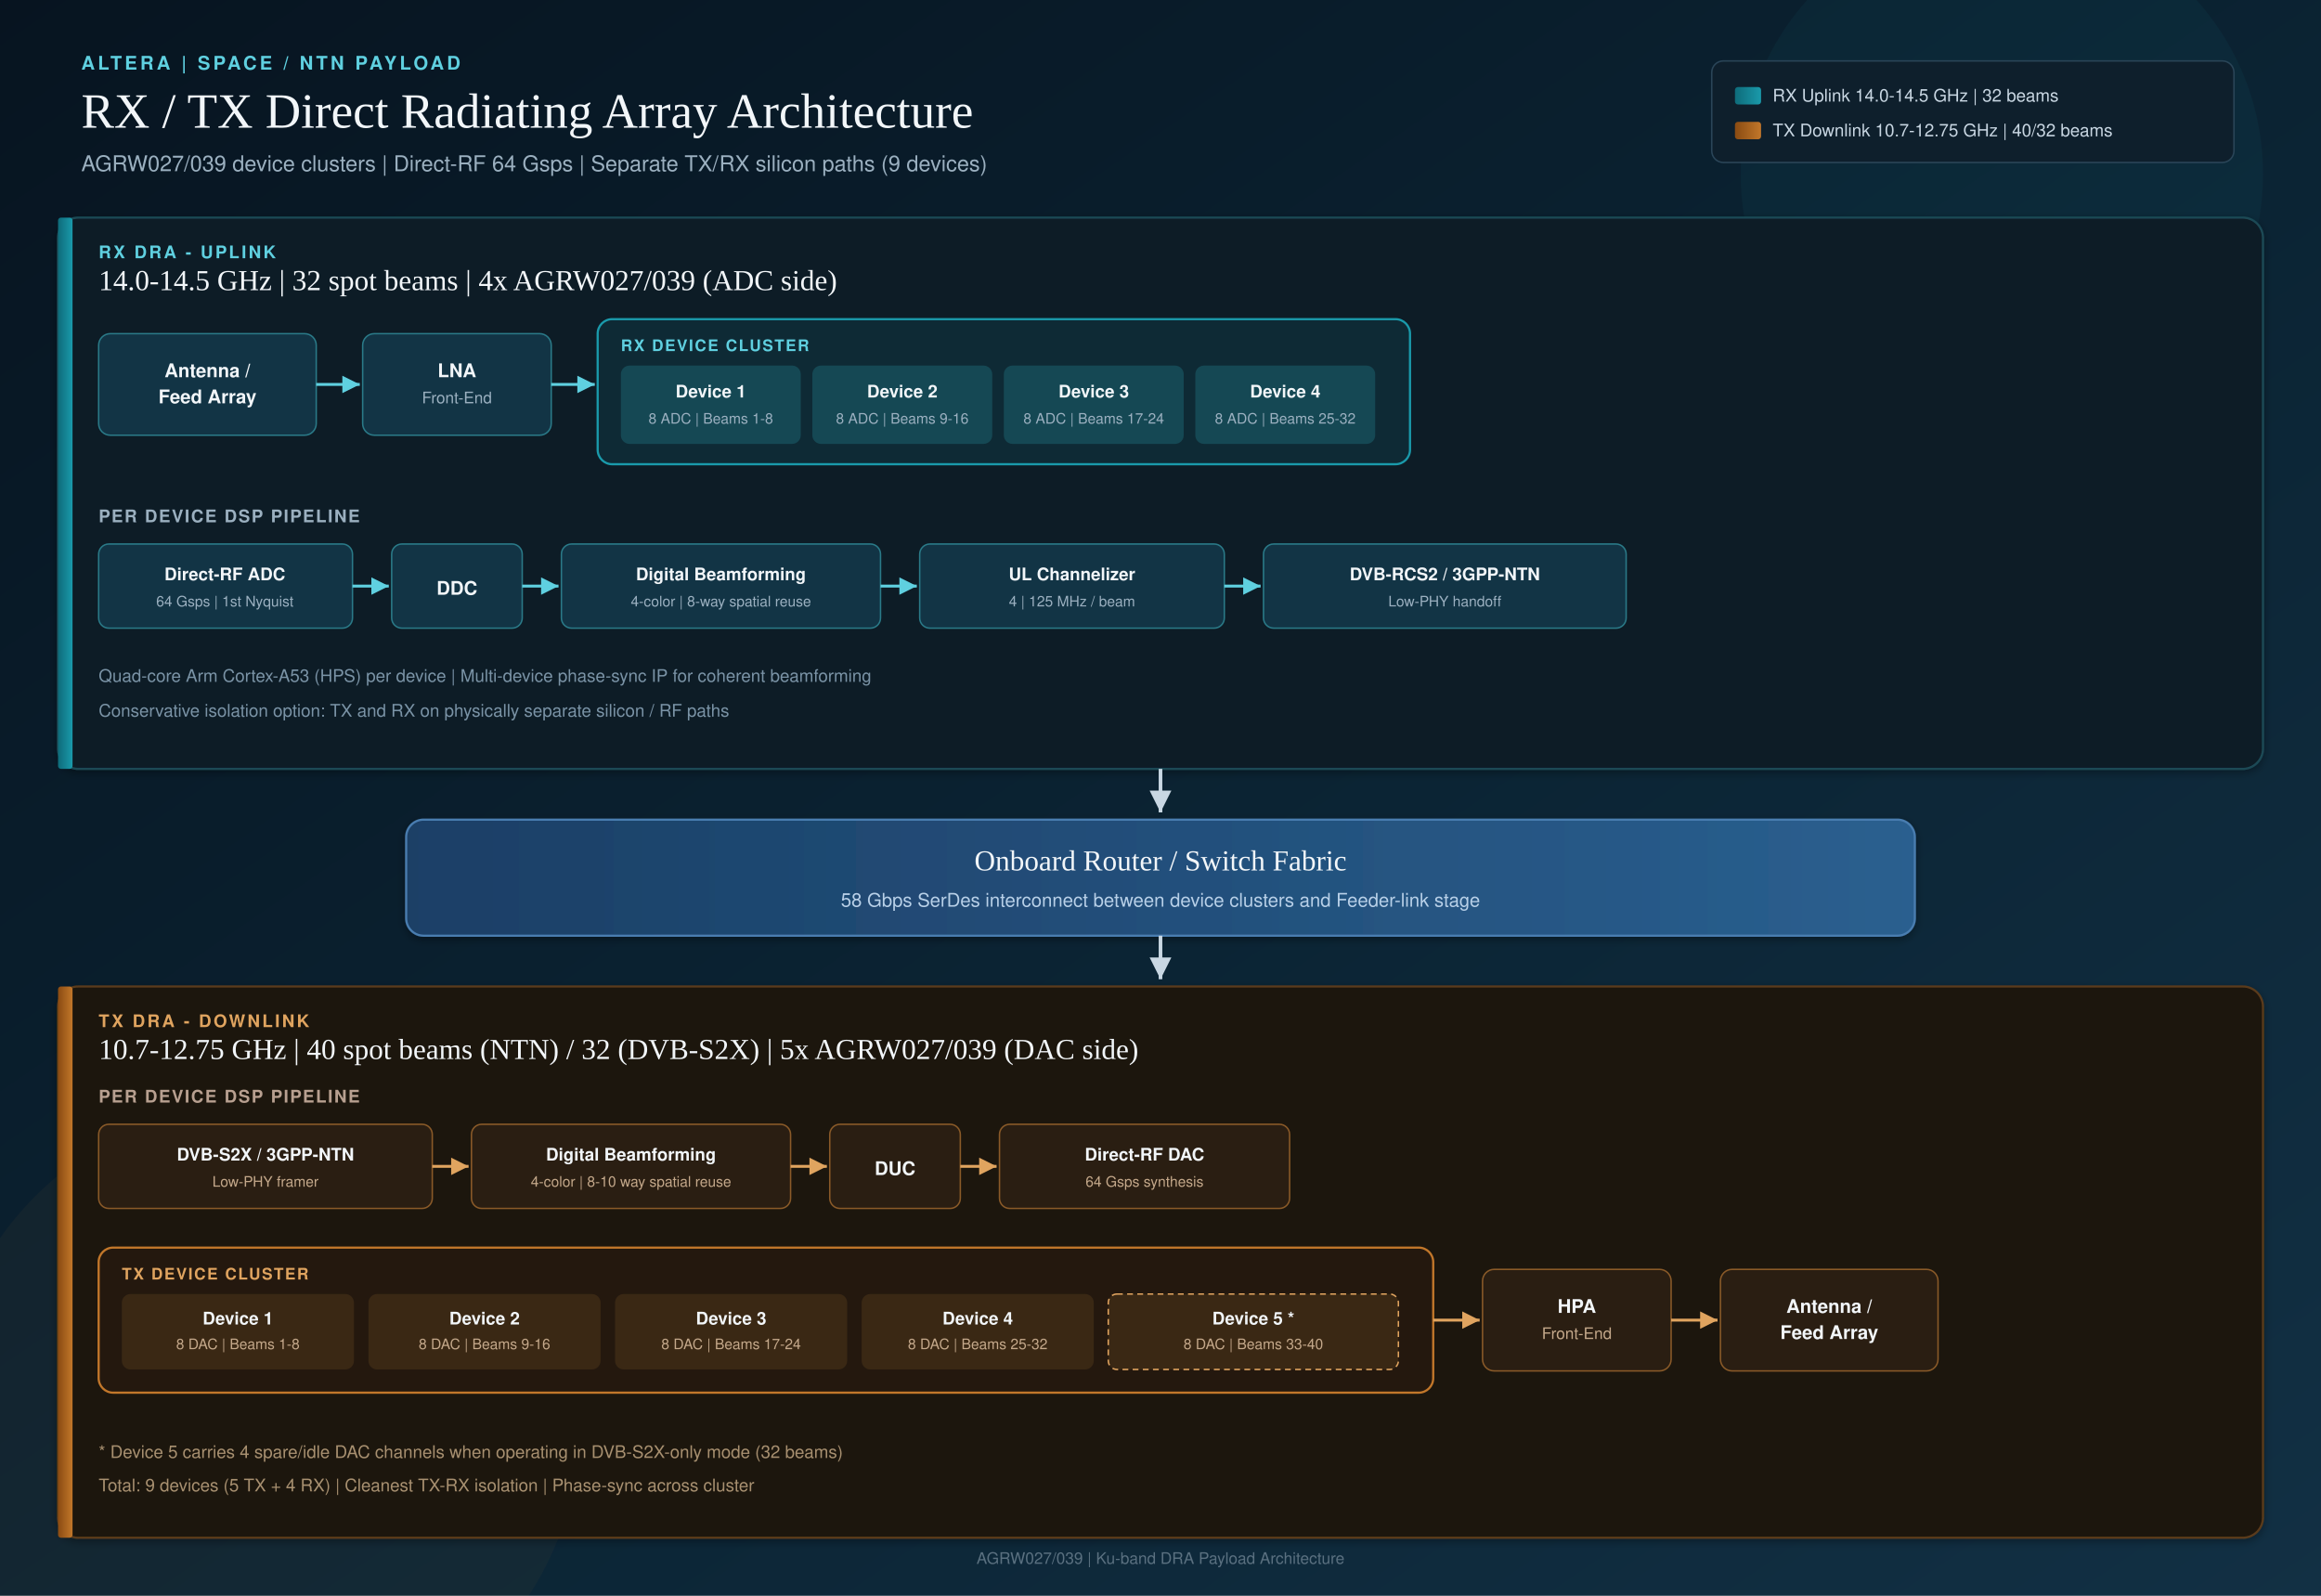
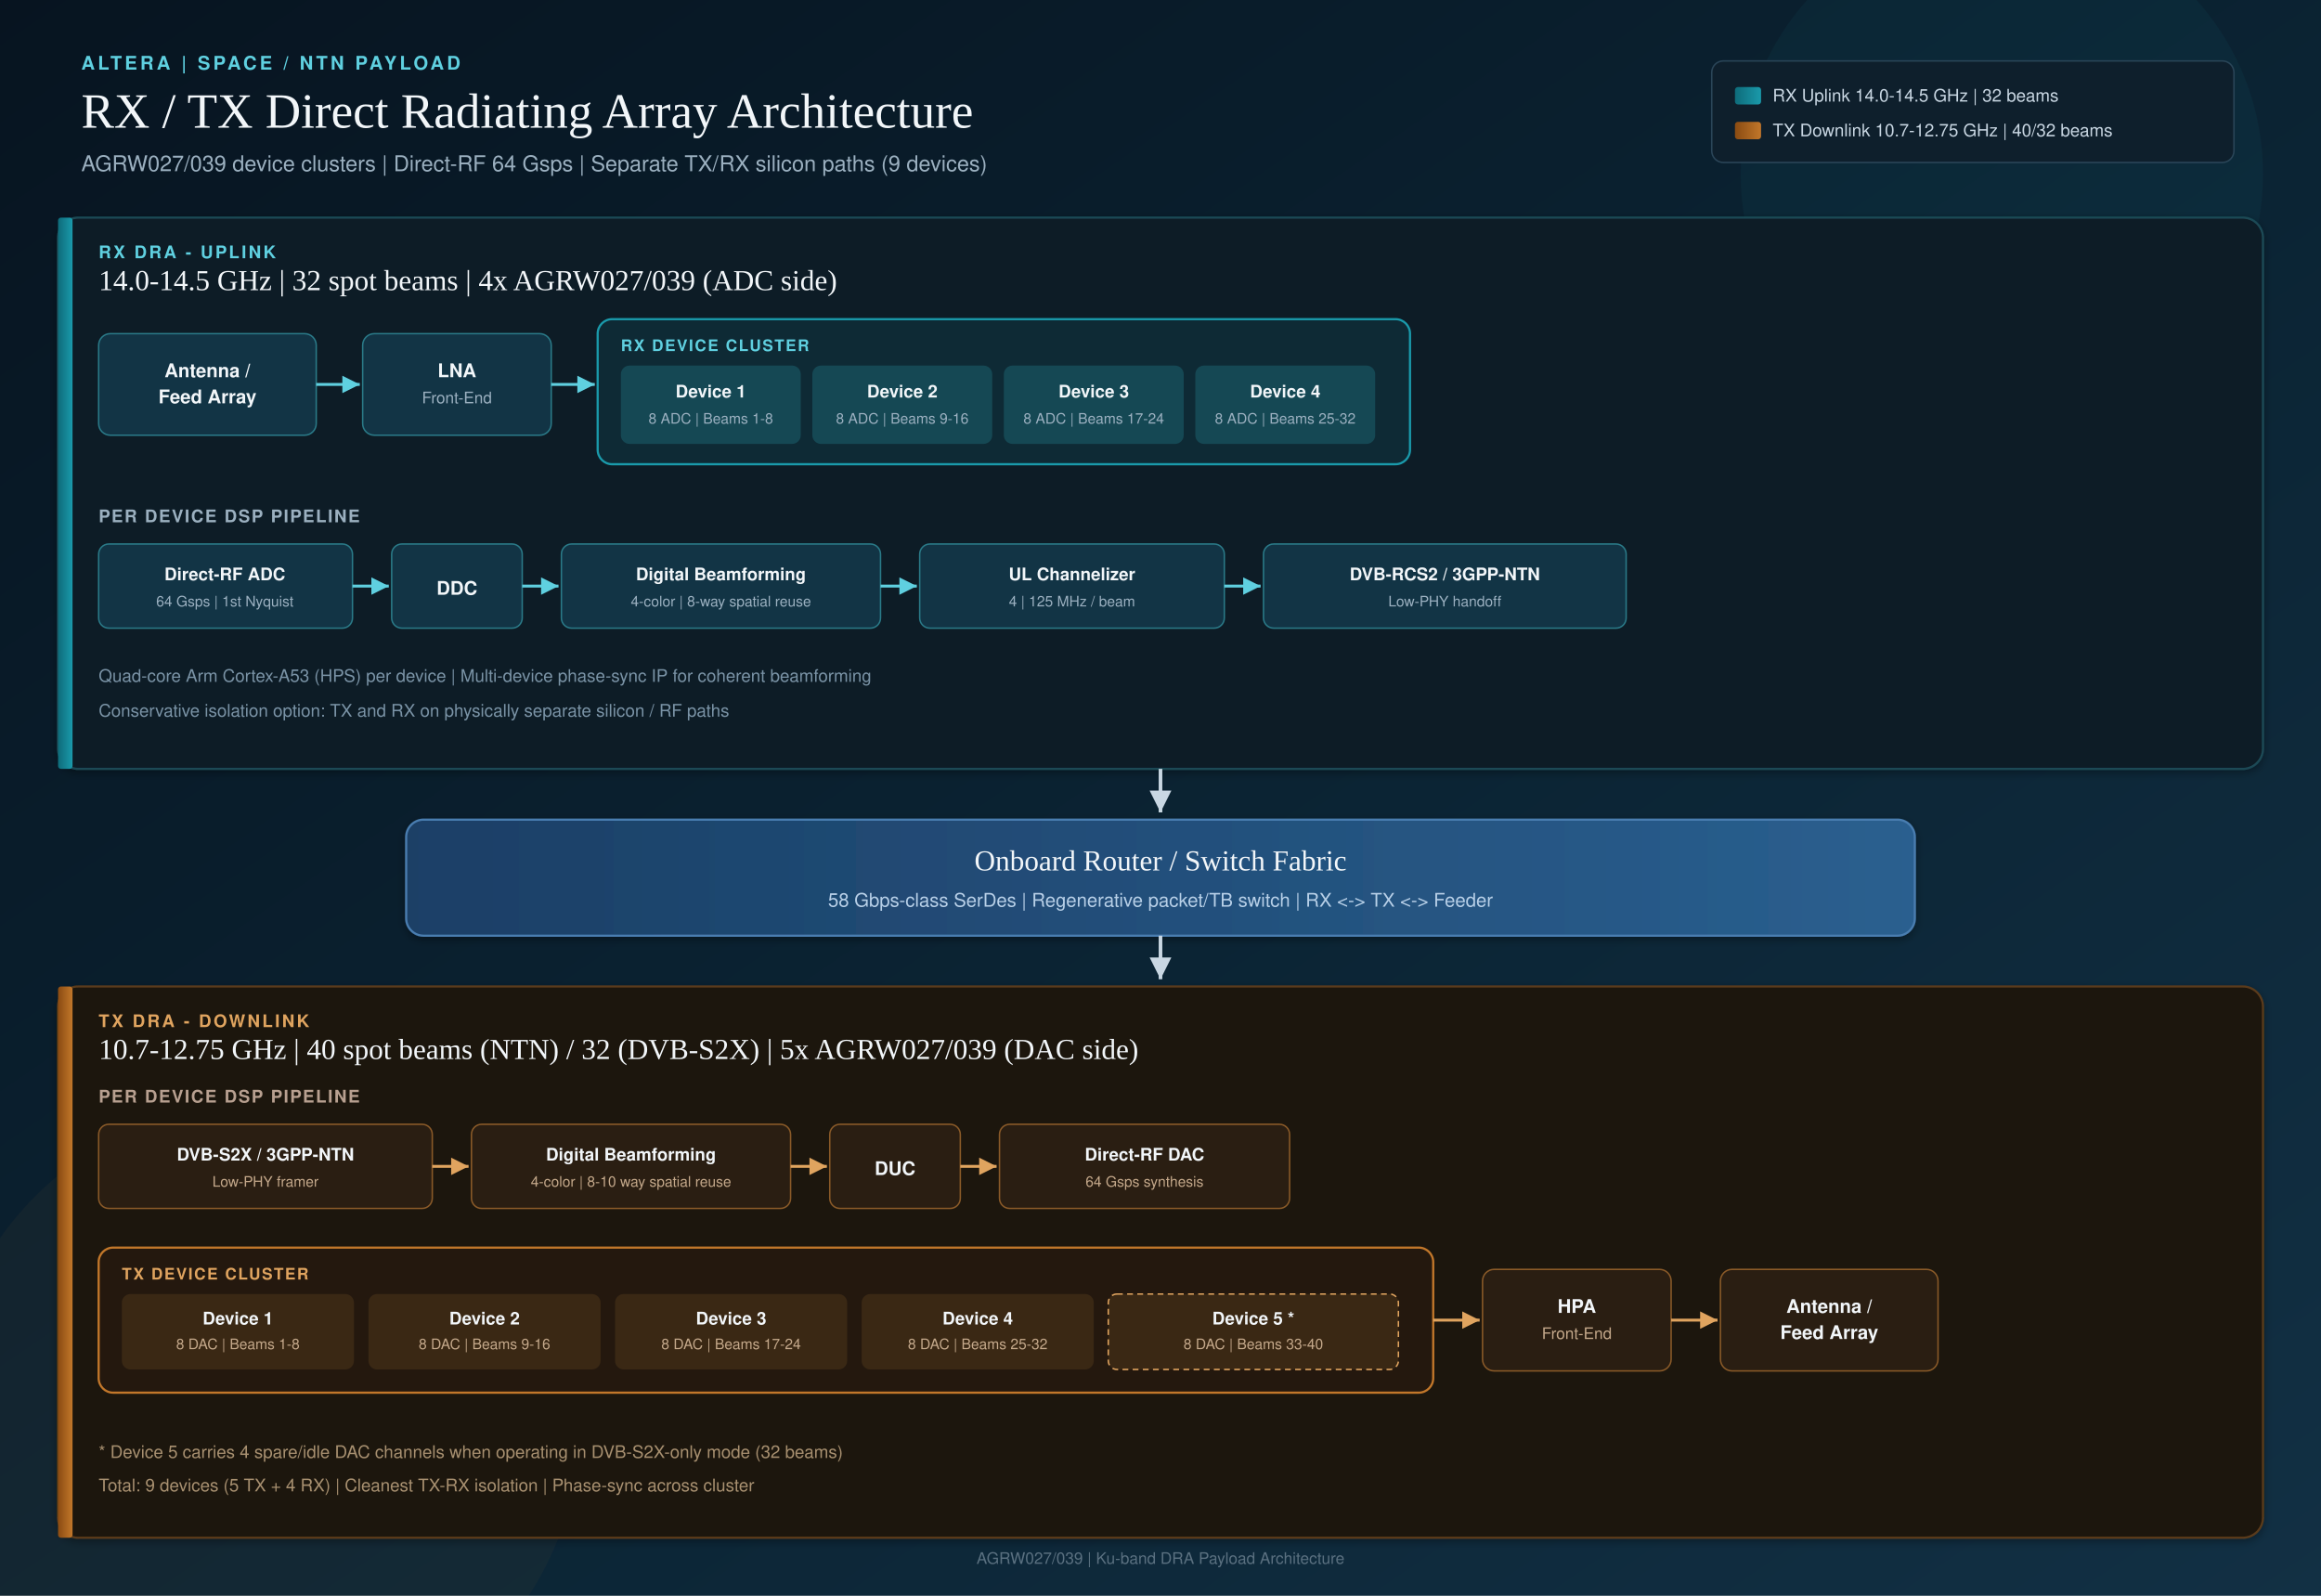
<svg xmlns="http://www.w3.org/2000/svg" viewBox="0 0 1600 1100" width="1600" height="1100" role="img" aria-labelledby="title desc">
  <defs>
    <linearGradient id="bg" x1="0" y1="0" x2="1" y2="1">
      <stop offset="0%" stop-color="#071420" />
      <stop offset="55%" stop-color="#0B2434" />
      <stop offset="100%" stop-color="#123044" />
    </linearGradient>
    <linearGradient id="rxBand" x1="0" y1="0" x2="1" y2="0">
      <stop offset="0%" stop-color="#0E6B7A" />
      <stop offset="100%" stop-color="#1A9AAB" />
    </linearGradient>
    <linearGradient id="txBand" x1="0" y1="0" x2="1" y2="0">
      <stop offset="0%" stop-color="#8A4B12" />
      <stop offset="100%" stop-color="#C2772A" />
    </linearGradient>
    <linearGradient id="routerGrad" x1="0" y1="0" x2="1" y2="0">
      <stop offset="0%" stop-color="#1B3F66" />
      <stop offset="100%" stop-color="#2A5F8F" />
    </linearGradient>
    <filter id="soft" x="-20%" y="-20%" width="140%" height="140%">
      <feDropShadow dx="0" dy="2" stdDeviation="3" flood-color="#000" flood-opacity="0.35" />
    </filter>
    <marker id="arrowCyan" markerWidth="8" markerHeight="8" refX="6" refY="3" orient="auto">
      <path d="M0,0 L6,3 L0,6 Z" fill="#5FD0E0" />
    </marker>
    <marker id="arrowAmber" markerWidth="8" markerHeight="8" refX="6" refY="3" orient="auto">
      <path d="M0,0 L6,3 L0,6 Z" fill="#E0A45F" />
    </marker>
    <marker id="arrowWhite" markerWidth="8" markerHeight="8" refX="6" refY="3" orient="auto">
      <path d="M0,0 L6,3 L0,6 Z" fill="#C9D7E3" />
    </marker>
  </defs>
  <rect width="1600" height="1100" fill="url(#bg)" />
  <circle cx="1380" cy="120" r="180" fill="#1A9AAB" opacity="0.06" />
  <circle cx="180" cy="980" r="220" fill="#C2772A" opacity="0.05" />
  <text x="56" y="48" fill="#5FD0E0" font-family="Segoe UI, Helvetica, Arial, sans-serif" font-size="13" font-weight="700" letter-spacing="2">ALTERA | SPACE / NTN PAYLOAD</text>
  <text x="56" y="88" fill="#F2F6F9" font-family="Georgia, 'Times New Roman', serif" font-size="34">RX / TX Direct Radiating Array Architecture</text>
  <text x="56" y="118" fill="#9BB0C0" font-family="Segoe UI, Helvetica, Arial, sans-serif" font-size="15">AGRW027/039 device clusters | Direct-RF 64 Gsps | Separate TX/RX silicon paths (9 devices)</text>
  <g transform="translate(1180, 42)">
    <rect width="360" height="70" rx="8" fill="#0E1F2C" stroke="#2A4558" />
    <rect x="16" y="18" width="18" height="12" rx="2" fill="url(#rxBand)" />
    <text x="42" y="28" fill="#C9D7E3" font-family="Segoe UI, Helvetica, Arial, sans-serif" font-size="12">RX Uplink 14.0-14.5 GHz | 32 beams</text>
    <rect x="16" y="42" width="18" height="12" rx="2" fill="url(#txBand)" />
    <text x="42" y="52" fill="#C9D7E3" font-family="Segoe UI, Helvetica, Arial, sans-serif" font-size="12">TX Downlink 10.7-12.75 GHz | 40/32 beams</text>
  </g>
  <g filter="url(#soft)">
    <rect x="40" y="150" width="1520" height="380" rx="14" fill="#0A1A26" stroke="#1F4A55" stroke-width="1.5" />
  </g>
  <rect x="40" y="150" width="10" height="380" rx="2" fill="url(#rxBand)" />
  <text x="68" y="178" fill="#5FD0E0" font-family="Segoe UI, Helvetica, Arial, sans-serif" font-size="12" font-weight="700" letter-spacing="1.5">RX DRA - UPLINK</text>
  <text x="68" y="200" fill="#F2F6F9" font-family="Georgia, 'Times New Roman', serif" font-size="20">14.0-14.5 GHz | 32 spot beams | 4x AGRW027/039 (ADC side)</text>
  <g font-family="Segoe UI, Helvetica, Arial, sans-serif">
    <rect x="68" y="230" width="150" height="70" rx="8" fill="#123445" stroke="#2A7A88" />
    <text x="143" y="260" text-anchor="middle" fill="#F2F6F9" font-size="13" font-weight="700">Antenna /</text>
    <text x="143" y="278" text-anchor="middle" fill="#F2F6F9" font-size="13" font-weight="700">Feed Array</text>
    <line x1="218" y1="265" x2="248" y2="265" stroke="#5FD0E0" stroke-width="2" marker-end="url(#arrowCyan)" />
    <rect x="250" y="230" width="130" height="70" rx="8" fill="#123445" stroke="#2A7A88" />
    <text x="315" y="260" text-anchor="middle" fill="#F2F6F9" font-size="13" font-weight="700">LNA</text>
    <text x="315" y="278" text-anchor="middle" fill="#9BB0C0" font-size="11">Front-End</text>
    <line x1="380" y1="265" x2="410" y2="265" stroke="#5FD0E0" stroke-width="2" marker-end="url(#arrowCyan)" />
  </g>
  <g font-family="Segoe UI, Helvetica, Arial, sans-serif">
    <rect x="412" y="220" width="560" height="100" rx="10" fill="#0E2A35" stroke="#1A9AAB" stroke-width="1.5" />
    <text x="428" y="242" fill="#5FD0E0" font-size="11" font-weight="700" letter-spacing="1">RX DEVICE CLUSTER</text>
    <g>
      <rect x="428" y="252" width="124" height="54" rx="6" fill="#154854" />
      <text x="490" y="274" text-anchor="middle" fill="#F2F6F9" font-size="12" font-weight="700">Device 1</text>
      <text x="490" y="292" text-anchor="middle" fill="#9BB0C0" font-size="10">8 ADC | Beams 1-8</text>
    </g>
    <g>
      <rect x="560" y="252" width="124" height="54" rx="6" fill="#154854" />
      <text x="622" y="274" text-anchor="middle" fill="#F2F6F9" font-size="12" font-weight="700">Device 2</text>
      <text x="622" y="292" text-anchor="middle" fill="#9BB0C0" font-size="10">8 ADC | Beams 9-16</text>
    </g>
    <g>
      <rect x="692" y="252" width="124" height="54" rx="6" fill="#154854" />
      <text x="754" y="274" text-anchor="middle" fill="#F2F6F9" font-size="12" font-weight="700">Device 3</text>
      <text x="754" y="292" text-anchor="middle" fill="#9BB0C0" font-size="10">8 ADC | Beams 17-24</text>
    </g>
    <g>
      <rect x="824" y="252" width="124" height="54" rx="6" fill="#154854" />
      <text x="886" y="274" text-anchor="middle" fill="#F2F6F9" font-size="12" font-weight="700">Device 4</text>
      <text x="886" y="292" text-anchor="middle" fill="#9BB0C0" font-size="10">8 ADC | Beams 25-32</text>
    </g>
  </g>
  <g font-family="Segoe UI, Helvetica, Arial, sans-serif">
    <text x="68" y="360" fill="#9BB0C0" font-size="12" font-weight="700" letter-spacing="1">PER DEVICE DSP PIPELINE</text>
    <rect x="68" y="375" width="175" height="58" rx="7" fill="#123445" stroke="#2A7A88" />
    <text x="155" y="400" text-anchor="middle" fill="#F2F6F9" font-size="12" font-weight="700">Direct-RF ADC</text>
    <text x="155" y="418" text-anchor="middle" fill="#9BB0C0" font-size="10">64 Gsps | 1st Nyquist</text>
    <line x1="243" y1="404" x2="268" y2="404" stroke="#5FD0E0" stroke-width="2" marker-end="url(#arrowCyan)" />
    <rect x="270" y="375" width="90" height="58" rx="7" fill="#123445" stroke="#2A7A88" />
    <text x="315" y="410" text-anchor="middle" fill="#F2F6F9" font-size="13" font-weight="700">DDC</text>
    <line x1="360" y1="404" x2="385" y2="404" stroke="#5FD0E0" stroke-width="2" marker-end="url(#arrowCyan)" />
    <rect x="387" y="375" width="220" height="58" rx="7" fill="#123445" stroke="#2A7A88" />
    <text x="497" y="400" text-anchor="middle" fill="#F2F6F9" font-size="12" font-weight="700">Digital Beamforming</text>
    <text x="497" y="418" text-anchor="middle" fill="#9BB0C0" font-size="10">4-color | 8-way spatial reuse</text>
    <line x1="607" y1="404" x2="632" y2="404" stroke="#5FD0E0" stroke-width="2" marker-end="url(#arrowCyan)" />
    <rect x="634" y="375" width="210" height="58" rx="7" fill="#123445" stroke="#2A7A88" />
    <text x="739" y="400" text-anchor="middle" fill="#F2F6F9" font-size="12" font-weight="700">UL Channelizer</text>
    <text x="739" y="418" text-anchor="middle" fill="#9BB0C0" font-size="10">4 | 125 MHz / beam</text>
    <line x1="844" y1="404" x2="869" y2="404" stroke="#5FD0E0" stroke-width="2" marker-end="url(#arrowCyan)" />
    <rect x="871" y="375" width="250" height="58" rx="7" fill="#123445" stroke="#2A7A88" />
    <text x="996" y="400" text-anchor="middle" fill="#F2F6F9" font-size="12" font-weight="700">DVB-RCS2 / 3GPP-NTN</text>
    <text x="996" y="418" text-anchor="middle" fill="#9BB0C0" font-size="10">Low-PHY handoff</text>
  </g>
  <text x="68" y="470" fill="#7A93A6" font-family="Segoe UI, Helvetica, Arial, sans-serif" font-size="12">Quad-core Arm Cortex-A53 (HPS) per device | Multi-device phase-sync IP for coherent beamforming</text>
  <text x="68" y="494" fill="#7A93A6" font-family="Segoe UI, Helvetica, Arial, sans-serif" font-size="12">Conservative isolation option: TX and RX on physically separate silicon / RF paths</text>
  <line x1="800" y1="530" x2="800" y2="560" stroke="#C9D7E3" stroke-width="2.5" marker-end="url(#arrowWhite)" />
  <g filter="url(#soft)">
    <rect x="280" y="565" width="1040" height="80" rx="12" fill="url(#routerGrad)" stroke="#4A7DB0" stroke-width="1.5" />
  </g>
  <text x="800" y="600" text-anchor="middle" fill="#F2F6F9" font-family="Georgia, 'Times New Roman', serif" font-size="20">Onboard Router / Switch Fabric</text>
-   <text x="800" y="625" text-anchor="middle" fill="#B8D0E8" font-family="Segoe UI, Helvetica, Arial, sans-serif" font-size="13">58 Gbps SerDes interconnect between device clusters and Feeder-link stage</text>
+   <text x="800" y="625" text-anchor="middle" fill="#B8D0E8" font-family="Segoe UI, Helvetica, Arial, sans-serif" font-size="13">58 Gbps-class SerDes | Regenerative packet/TB switch | RX &lt;-&gt; TX &lt;-&gt; Feeder</text>
  <line x1="800" y1="645" x2="800" y2="675" stroke="#C9D7E3" stroke-width="2.5" marker-end="url(#arrowWhite)" />
  <g filter="url(#soft)">
    <rect x="40" y="680" width="1520" height="380" rx="14" fill="#1A140C" stroke="#5A3A1A" stroke-width="1.5" />
  </g>
  <rect x="40" y="680" width="10" height="380" rx="2" fill="url(#txBand)" />
  <text x="68" y="708" fill="#E0A45F" font-family="Segoe UI, Helvetica, Arial, sans-serif" font-size="12" font-weight="700" letter-spacing="1.5">TX DRA - DOWNLINK</text>
  <text x="68" y="730" fill="#F2F6F9" font-family="Georgia, 'Times New Roman', serif" font-size="20">10.7-12.75 GHz | 40 spot beams (NTN) / 32 (DVB-S2X) | 5x AGRW027/039 (DAC side)</text>
  <g font-family="Segoe UI, Helvetica, Arial, sans-serif">
    <text x="68" y="760" fill="#B8A090" font-size="12" font-weight="700" letter-spacing="1">PER DEVICE DSP PIPELINE</text>
    <rect x="68" y="775" width="230" height="58" rx="7" fill="#2A1E12" stroke="#8A5A28" />
    <text x="183" y="800" text-anchor="middle" fill="#F2F6F9" font-size="12" font-weight="700">DVB-S2X / 3GPP-NTN</text>
    <text x="183" y="818" text-anchor="middle" fill="#C4A88A" font-size="10">Low-PHY framer</text>
    <line x1="298" y1="804" x2="323" y2="804" stroke="#E0A45F" stroke-width="2" marker-end="url(#arrowAmber)" />
    <rect x="325" y="775" width="220" height="58" rx="7" fill="#2A1E12" stroke="#8A5A28" />
    <text x="435" y="800" text-anchor="middle" fill="#F2F6F9" font-size="12" font-weight="700">Digital Beamforming</text>
    <text x="435" y="818" text-anchor="middle" fill="#C4A88A" font-size="10">4-color | 8-10 way spatial reuse</text>
    <line x1="545" y1="804" x2="570" y2="804" stroke="#E0A45F" stroke-width="2" marker-end="url(#arrowAmber)" />
    <rect x="572" y="775" width="90" height="58" rx="7" fill="#2A1E12" stroke="#8A5A28" />
    <text x="617" y="810" text-anchor="middle" fill="#F2F6F9" font-size="13" font-weight="700">DUC</text>
    <line x1="662" y1="804" x2="687" y2="804" stroke="#E0A45F" stroke-width="2" marker-end="url(#arrowAmber)" />
    <rect x="689" y="775" width="200" height="58" rx="7" fill="#2A1E12" stroke="#8A5A28" />
    <text x="789" y="800" text-anchor="middle" fill="#F2F6F9" font-size="12" font-weight="700">Direct-RF DAC</text>
    <text x="789" y="818" text-anchor="middle" fill="#C4A88A" font-size="10">64 Gsps synthesis</text>
  </g>
  <g font-family="Segoe UI, Helvetica, Arial, sans-serif">
    <rect x="68" y="860" width="920" height="100" rx="10" fill="#24180E" stroke="#C2772A" stroke-width="1.5" />
    <text x="84" y="882" fill="#E0A45F" font-size="11" font-weight="700" letter-spacing="1">TX DEVICE CLUSTER</text>
    <g>
      <rect x="84" y="892" width="160" height="52" rx="6" fill="#3A2814" />
      <text x="164" y="913" text-anchor="middle" fill="#F2F6F9" font-size="12" font-weight="700">Device 1</text>
      <text x="164" y="930" text-anchor="middle" fill="#C4A88A" font-size="10">8 DAC | Beams 1-8</text>
    </g>
    <g>
      <rect x="254" y="892" width="160" height="52" rx="6" fill="#3A2814" />
      <text x="334" y="913" text-anchor="middle" fill="#F2F6F9" font-size="12" font-weight="700">Device 2</text>
      <text x="334" y="930" text-anchor="middle" fill="#C4A88A" font-size="10">8 DAC | Beams 9-16</text>
    </g>
    <g>
      <rect x="424" y="892" width="160" height="52" rx="6" fill="#3A2814" />
      <text x="504" y="913" text-anchor="middle" fill="#F2F6F9" font-size="12" font-weight="700">Device 3</text>
      <text x="504" y="930" text-anchor="middle" fill="#C4A88A" font-size="10">8 DAC | Beams 17-24</text>
    </g>
    <g>
      <rect x="594" y="892" width="160" height="52" rx="6" fill="#3A2814" />
      <text x="674" y="913" text-anchor="middle" fill="#F2F6F9" font-size="12" font-weight="700">Device 4</text>
      <text x="674" y="930" text-anchor="middle" fill="#C4A88A" font-size="10">8 DAC | Beams 25-32</text>
    </g>
    <g>
      <rect x="764" y="892" width="200" height="52" rx="6" fill="#3A2814" stroke="#E0A45F" stroke-dasharray="4 3" />
      <text x="864" y="913" text-anchor="middle" fill="#F2F6F9" font-size="12" font-weight="700">Device 5 *</text>
      <text x="864" y="930" text-anchor="middle" fill="#C4A88A" font-size="10">8 DAC | Beams 33-40</text>
    </g>
  </g>
  <g font-family="Segoe UI, Helvetica, Arial, sans-serif">
    <line x1="988" y1="910" x2="1020" y2="910" stroke="#E0A45F" stroke-width="2" marker-end="url(#arrowAmber)" />
    <rect x="1022" y="875" width="130" height="70" rx="8" fill="#2A1E12" stroke="#8A5A28" />
    <text x="1087" y="905" text-anchor="middle" fill="#F2F6F9" font-size="13" font-weight="700">HPA</text>
    <text x="1087" y="923" text-anchor="middle" fill="#C4A88A" font-size="11">Front-End</text>
    <line x1="1152" y1="910" x2="1184" y2="910" stroke="#E0A45F" stroke-width="2" marker-end="url(#arrowAmber)" />
    <rect x="1186" y="875" width="150" height="70" rx="8" fill="#2A1E12" stroke="#8A5A28" />
    <text x="1261" y="905" text-anchor="middle" fill="#F2F6F9" font-size="13" font-weight="700">Antenna /</text>
    <text x="1261" y="923" text-anchor="middle" fill="#F2F6F9" font-size="13" font-weight="700">Feed Array</text>
  </g>
  <text x="68" y="1005" fill="#A89070" font-family="Segoe UI, Helvetica, Arial, sans-serif" font-size="12">* Device 5 carries 4 spare/idle DAC channels when operating in DVB-S2X-only mode (32 beams)</text>
  <text x="68" y="1028" fill="#A89070" font-family="Segoe UI, Helvetica, Arial, sans-serif" font-size="12">Total: 9 devices (5 TX + 4 RX) | Cleanest TX-RX isolation | Phase-sync across cluster</text>
  <text x="800" y="1078" text-anchor="middle" fill="#5A7080" font-family="Segoe UI, Helvetica, Arial, sans-serif" font-size="11">AGRW027/039 | Ku-band DRA Payload Architecture</text>
</svg>
